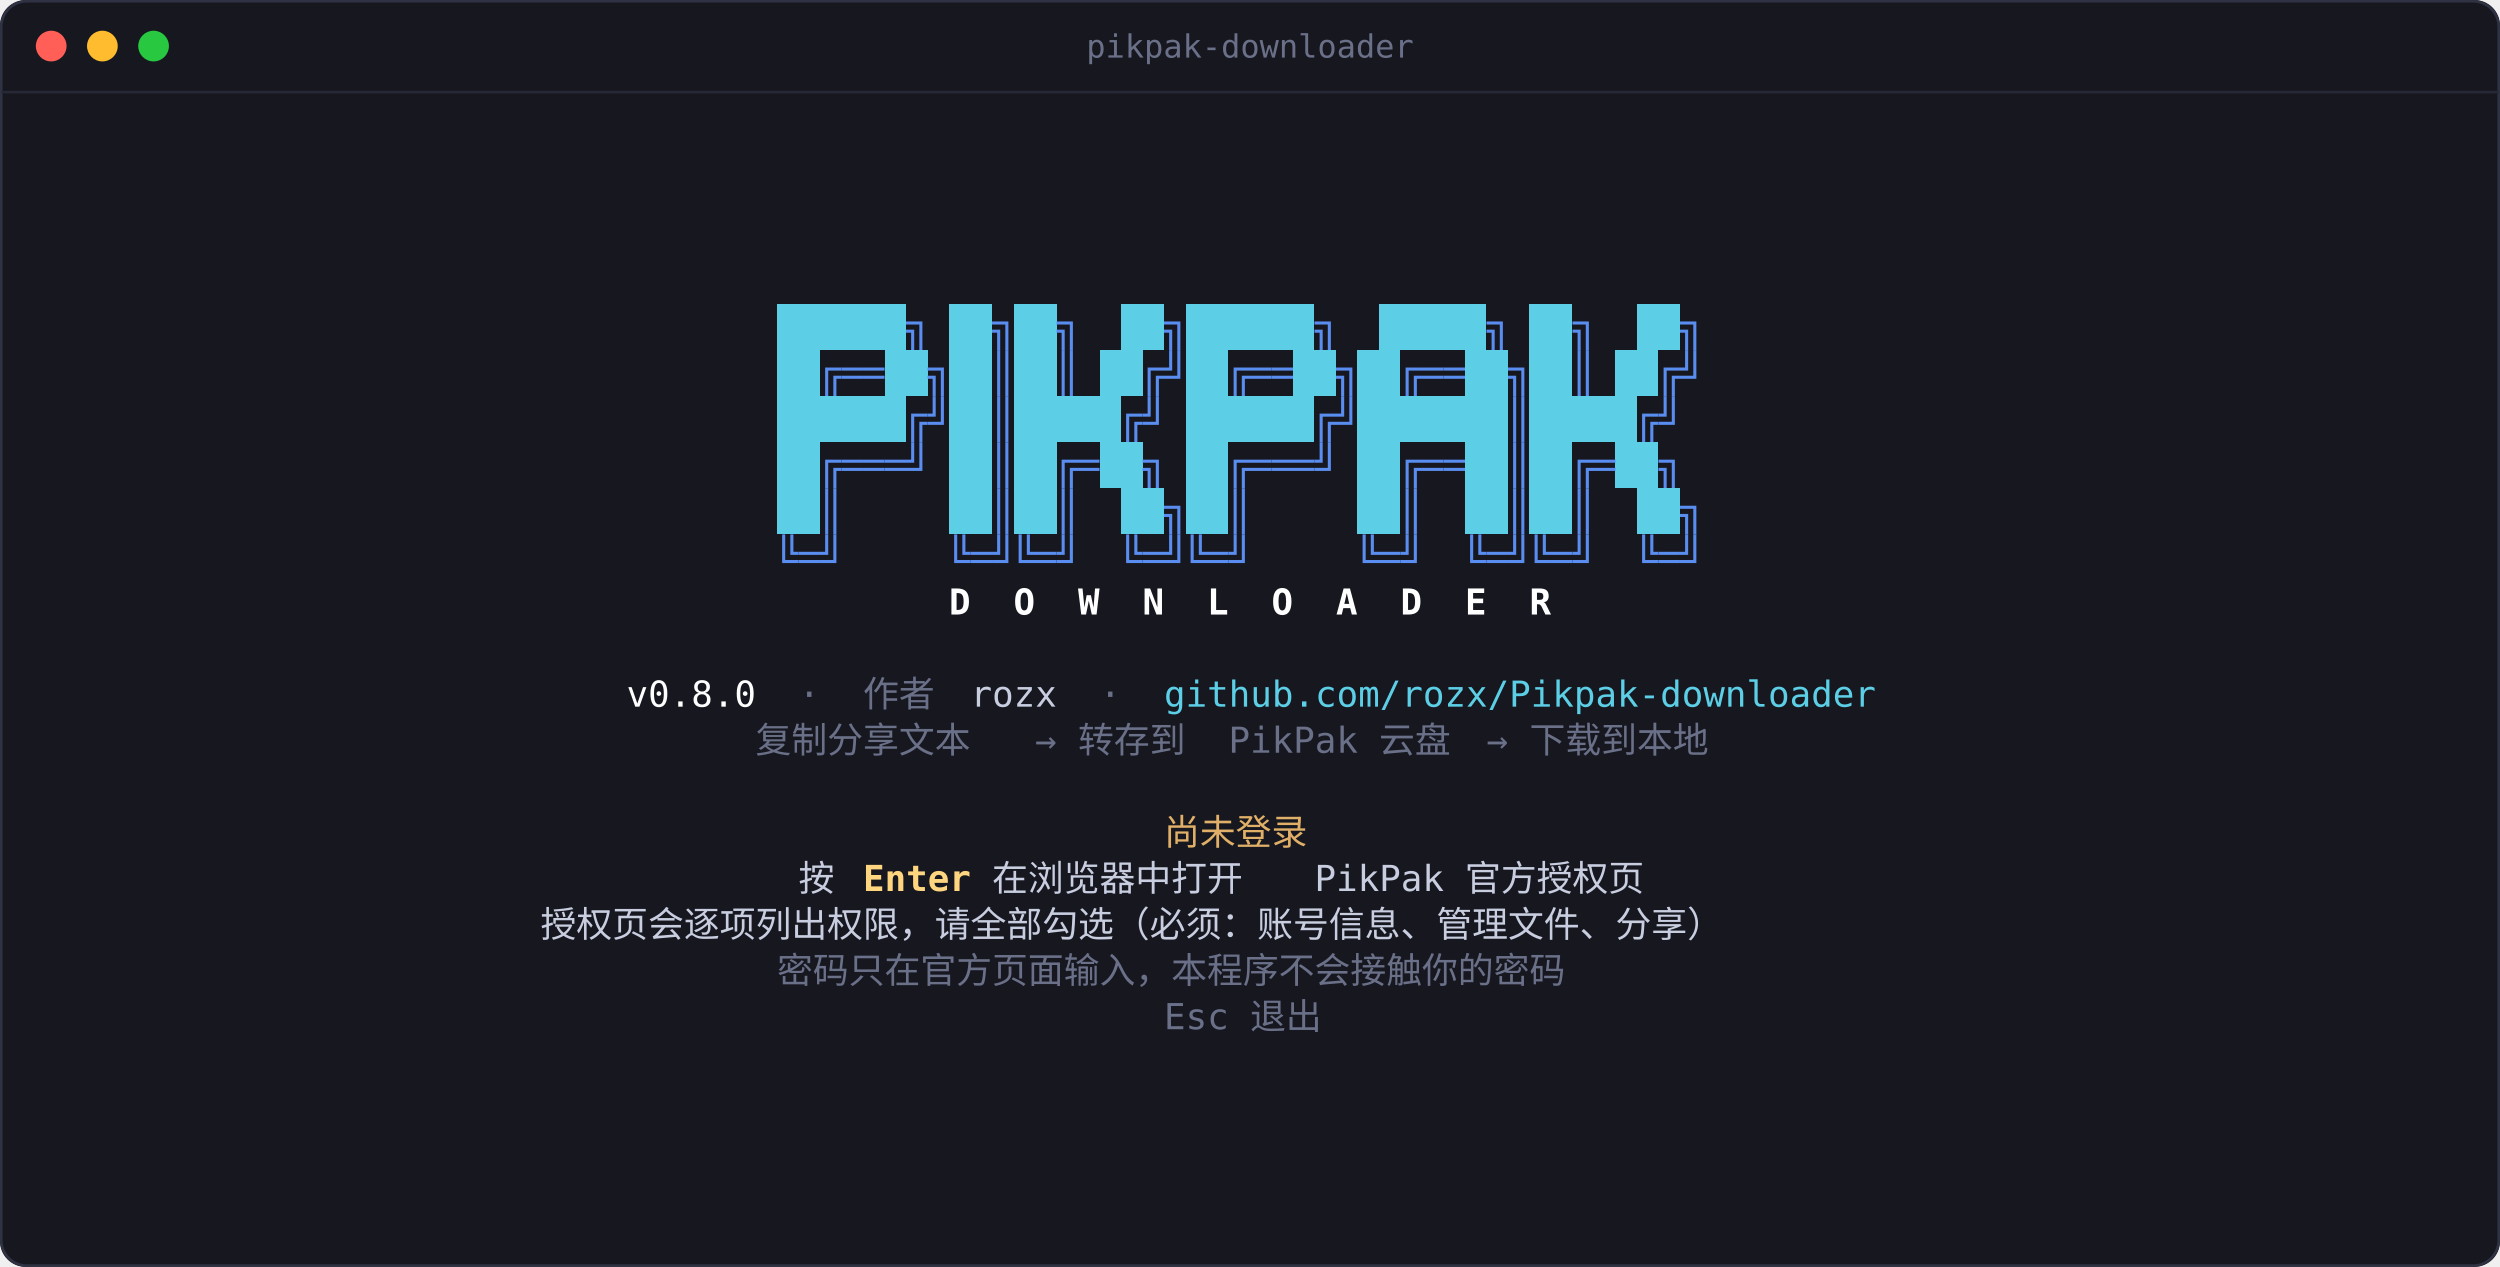
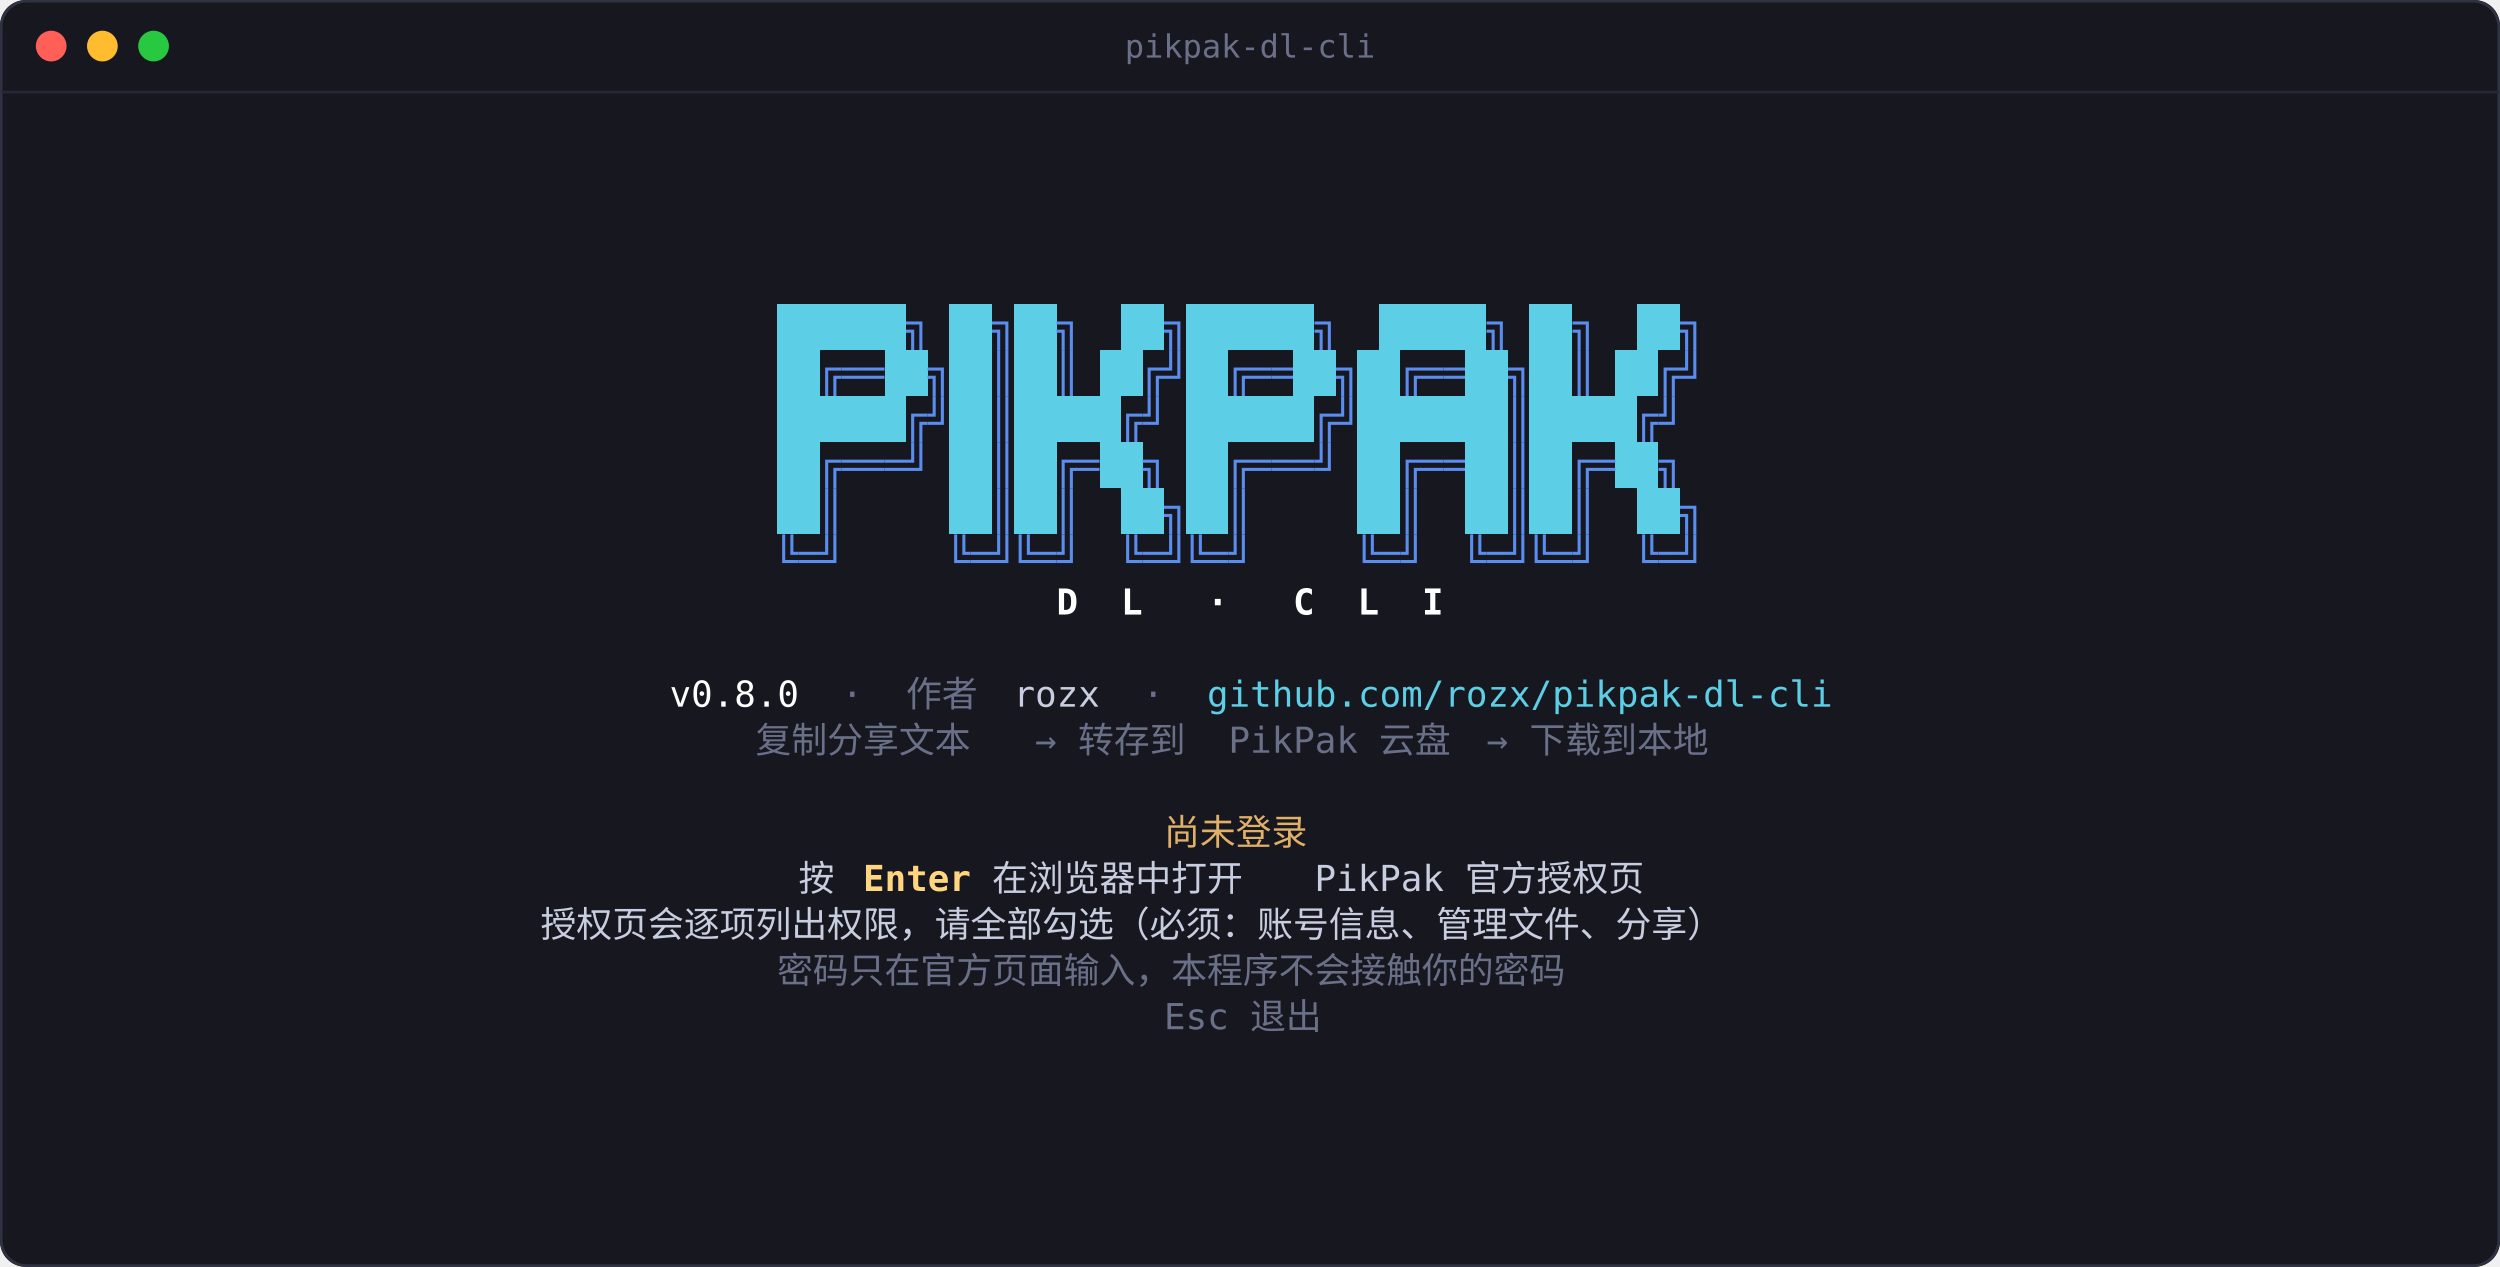
<svg xmlns="http://www.w3.org/2000/svg" width="976.8" height="495" viewBox="0 0 976.8 495" role="img" aria-label="首次启动：在浏览器中完成 PikPak 官方授权">
  <g font-family="'Cascadia Mono', 'JetBrains Mono', 'SF Mono', Menlo, Consolas, 'DejaVu Sans Mono', 'Microsoft YaHei UI', 'PingFang SC', 'Noto Sans Mono CJK SC', monospace" font-size="14" xml:space="preserve">
    <rect width="976.8" height="495" rx="10" fill="#16171f" />
    <rect x="0.5" y="0.5" width="975.8" height="494" rx="10" fill="none" stroke="#2f3242" />
    <path d="M0.5 36H976.3" stroke="#262836" />
    <circle cx="20" cy="18" r="6" fill="#ff5f57" />
    <circle cx="40" cy="18" r="6" fill="#febc2e" />
    <circle cx="60" cy="18" r="6" fill="#28c840" />
-     <text x="488.4" y="22.5" fill="#6b7089" text-anchor="middle" font-size="12.5">pikpak-downloader</text>
+     <text x="488.4" y="22.5" fill="#6b7089" text-anchor="middle" font-size="12.5">pikpak-dl-cli</text>
    <rect x="303.6" y="118.8" width="50.4" height="18" fill="#5ccfe6" shape-rendering="crispEdges" />
    <rect x="370.8" y="118.8" width="16.8" height="18" fill="#5ccfe6" shape-rendering="crispEdges" />
    <rect x="396" y="118.8" width="16.8" height="18" fill="#5ccfe6" shape-rendering="crispEdges" />
    <rect x="438" y="118.8" width="16.8" height="18" fill="#5ccfe6" shape-rendering="crispEdges" />
    <rect x="463.2" y="118.8" width="50.4" height="18" fill="#5ccfe6" shape-rendering="crispEdges" />
    <rect x="538.8" y="118.8" width="42" height="18" fill="#5ccfe6" shape-rendering="crispEdges" />
    <rect x="597.6" y="118.8" width="16.8" height="18" fill="#5ccfe6" shape-rendering="crispEdges" />
    <rect x="639.6" y="118.8" width="16.8" height="18" fill="#5ccfe6" shape-rendering="crispEdges" />
    <path d="M354 126.2H359.8V136.8M354 129.4H356.6V136.8" stroke="#5a8df0" stroke-width="1.2" fill="none" />
    <path d="M387.6 126.2H393.4V136.8M387.6 129.4H390.2V136.8" stroke="#5a8df0" stroke-width="1.2" fill="none" />
    <path d="M412.8 126.2H418.6V136.8M412.8 129.4H415.4V136.8" stroke="#5a8df0" stroke-width="1.2" fill="none" />
    <path d="M454.8 126.2H460.6V136.8M454.8 129.4H457.4V136.8" stroke="#5a8df0" stroke-width="1.2" fill="none" />
    <path d="M513.6 126.2H519.4V136.8M513.6 129.4H516.2V136.8" stroke="#5a8df0" stroke-width="1.2" fill="none" />
    <path d="M580.8 126.2H586.6V136.8M580.8 129.4H583.4V136.8" stroke="#5a8df0" stroke-width="1.2" fill="none" />
    <path d="M614.4 126.2H620.2V136.8M614.4 129.4H617V136.8" stroke="#5a8df0" stroke-width="1.2" fill="none" />
    <path d="M656.4 126.2H662.2V136.8M656.4 129.4H659V136.8" stroke="#5a8df0" stroke-width="1.2" fill="none" />
    <rect x="303.6" y="136.8" width="16.8" height="18" fill="#5ccfe6" shape-rendering="crispEdges" />
    <rect x="345.6" y="136.8" width="16.8" height="18" fill="#5ccfe6" shape-rendering="crispEdges" />
    <rect x="370.8" y="136.8" width="16.8" height="18" fill="#5ccfe6" shape-rendering="crispEdges" />
    <rect x="396" y="136.8" width="16.8" height="18" fill="#5ccfe6" shape-rendering="crispEdges" />
    <rect x="429.6" y="136.8" width="16.8" height="18" fill="#5ccfe6" shape-rendering="crispEdges" />
    <rect x="463.2" y="136.8" width="16.8" height="18" fill="#5ccfe6" shape-rendering="crispEdges" />
    <rect x="505.2" y="136.8" width="16.8" height="18" fill="#5ccfe6" shape-rendering="crispEdges" />
    <rect x="530.4" y="136.8" width="16.8" height="18" fill="#5ccfe6" shape-rendering="crispEdges" />
    <rect x="572.4" y="136.8" width="16.8" height="18" fill="#5ccfe6" shape-rendering="crispEdges" />
    <rect x="597.6" y="136.8" width="16.8" height="18" fill="#5ccfe6" shape-rendering="crispEdges" />
    <rect x="631.2" y="136.8" width="16.8" height="18" fill="#5ccfe6" shape-rendering="crispEdges" />
    <path d="M328.8 144.2H323V154.8M328.8 147.4H326.2V154.8" stroke="#5a8df0" stroke-width="1.2" fill="none" />
    <path d="M328.8 144.2H337.2M328.8 147.4H337.2" stroke="#5a8df0" stroke-width="1.2" fill="none" />
    <path d="M337.2 144.2H345.6M337.2 147.4H345.6" stroke="#5a8df0" stroke-width="1.2" fill="none" />
    <path d="M362.4 144.2H368.2V154.8M362.4 147.4H365V154.8" stroke="#5a8df0" stroke-width="1.2" fill="none" />
    <path d="M390.2 136.8V154.8M393.4 136.8V154.8" stroke="#5a8df0" stroke-width="1.2" fill="none" />
    <path d="M415.4 136.8V154.8M418.6 136.8V154.8" stroke="#5a8df0" stroke-width="1.2" fill="none" />
    <path d="M454.8 144.2H449V154.8M454.8 147.4H452.2V154.8" stroke="#5a8df0" stroke-width="1.2" fill="none" />
    <path d="M460.6 136.8V147.4H454.8M457.4 136.8V144.2H454.8" stroke="#5a8df0" stroke-width="1.2" fill="none" />
    <path d="M488.4 144.2H482.6V154.8M488.4 147.4H485.8V154.8" stroke="#5a8df0" stroke-width="1.2" fill="none" />
    <path d="M488.4 144.2H496.8M488.4 147.4H496.8" stroke="#5a8df0" stroke-width="1.2" fill="none" />
    <path d="M496.8 144.2H505.2M496.8 147.4H505.2" stroke="#5a8df0" stroke-width="1.2" fill="none" />
    <path d="M522 144.2H527.8V154.8M522 147.4H524.6V154.8" stroke="#5a8df0" stroke-width="1.2" fill="none" />
    <path d="M555.6 144.2H549.8V154.8M555.6 147.4H553V154.8" stroke="#5a8df0" stroke-width="1.2" fill="none" />
    <path d="M555.6 144.2H564M555.6 147.4H564" stroke="#5a8df0" stroke-width="1.2" fill="none" />
    <path d="M564 144.2H572.4M564 147.4H572.4" stroke="#5a8df0" stroke-width="1.2" fill="none" />
    <path d="M589.2 144.2H595V154.8M589.2 147.4H591.8V154.8" stroke="#5a8df0" stroke-width="1.2" fill="none" />
    <path d="M617 136.8V154.8M620.2 136.8V154.8" stroke="#5a8df0" stroke-width="1.2" fill="none" />
    <path d="M656.4 144.2H650.6V154.8M656.4 147.4H653.8V154.8" stroke="#5a8df0" stroke-width="1.2" fill="none" />
    <path d="M662.2 136.8V147.4H656.4M659 136.8V144.2H656.4" stroke="#5a8df0" stroke-width="1.2" fill="none" />
    <rect x="303.6" y="154.8" width="50.4" height="18" fill="#5ccfe6" shape-rendering="crispEdges" />
    <rect x="370.8" y="154.8" width="16.8" height="18" fill="#5ccfe6" shape-rendering="crispEdges" />
    <rect x="396" y="154.8" width="42" height="18" fill="#5ccfe6" shape-rendering="crispEdges" />
    <rect x="463.2" y="154.8" width="50.4" height="18" fill="#5ccfe6" shape-rendering="crispEdges" />
    <rect x="530.4" y="154.8" width="58.8" height="18" fill="#5ccfe6" shape-rendering="crispEdges" />
    <rect x="597.6" y="154.8" width="42" height="18" fill="#5ccfe6" shape-rendering="crispEdges" />
    <path d="M362.4 162.2H356.6V172.8M362.4 165.4H359.8V172.8" stroke="#5a8df0" stroke-width="1.2" fill="none" />
    <path d="M368.2 154.8V165.4H362.4M365 154.8V162.2H362.4" stroke="#5a8df0" stroke-width="1.2" fill="none" />
    <path d="M390.2 154.8V172.8M393.4 154.8V172.8" stroke="#5a8df0" stroke-width="1.2" fill="none" />
    <path d="M446.4 162.2H440.6V172.8M446.4 165.4H443.8V172.8" stroke="#5a8df0" stroke-width="1.2" fill="none" />
    <path d="M452.2 154.8V165.4H446.4M449 154.8V162.2H446.4" stroke="#5a8df0" stroke-width="1.2" fill="none" />
    <path d="M522 162.2H516.2V172.8M522 165.4H519.4V172.8" stroke="#5a8df0" stroke-width="1.2" fill="none" />
    <path d="M527.8 154.8V165.4H522M524.6 154.8V162.2H522" stroke="#5a8df0" stroke-width="1.2" fill="none" />
    <path d="M591.8 154.8V172.8M595 154.8V172.8" stroke="#5a8df0" stroke-width="1.2" fill="none" />
    <path d="M648 162.2H642.2V172.8M648 165.4H645.4V172.8" stroke="#5a8df0" stroke-width="1.2" fill="none" />
    <path d="M653.8 154.8V165.4H648M650.6 154.8V162.2H648" stroke="#5a8df0" stroke-width="1.2" fill="none" />
    <rect x="303.6" y="172.8" width="16.8" height="18" fill="#5ccfe6" shape-rendering="crispEdges" />
    <rect x="370.8" y="172.8" width="16.8" height="18" fill="#5ccfe6" shape-rendering="crispEdges" />
    <rect x="396" y="172.8" width="16.8" height="18" fill="#5ccfe6" shape-rendering="crispEdges" />
    <rect x="429.6" y="172.8" width="16.8" height="18" fill="#5ccfe6" shape-rendering="crispEdges" />
    <rect x="463.2" y="172.8" width="16.8" height="18" fill="#5ccfe6" shape-rendering="crispEdges" />
    <rect x="530.4" y="172.8" width="16.8" height="18" fill="#5ccfe6" shape-rendering="crispEdges" />
    <rect x="572.4" y="172.8" width="16.8" height="18" fill="#5ccfe6" shape-rendering="crispEdges" />
    <rect x="597.6" y="172.8" width="16.8" height="18" fill="#5ccfe6" shape-rendering="crispEdges" />
    <rect x="631.2" y="172.8" width="16.8" height="18" fill="#5ccfe6" shape-rendering="crispEdges" />
    <path d="M328.8 180.2H323V190.8M328.8 183.4H326.2V190.8" stroke="#5a8df0" stroke-width="1.2" fill="none" />
    <path d="M328.8 180.2H337.2M328.8 183.4H337.2" stroke="#5a8df0" stroke-width="1.2" fill="none" />
    <path d="M337.2 180.2H345.6M337.2 183.4H345.6" stroke="#5a8df0" stroke-width="1.2" fill="none" />
    <path d="M345.6 180.2H354M345.6 183.4H354" stroke="#5a8df0" stroke-width="1.2" fill="none" />
    <path d="M359.8 172.8V183.4H354M356.6 172.8V180.2H354" stroke="#5a8df0" stroke-width="1.2" fill="none" />
    <path d="M390.2 172.8V190.8M393.4 172.8V190.8" stroke="#5a8df0" stroke-width="1.2" fill="none" />
    <path d="M421.2 180.2H415.4V190.8M421.2 183.4H418.6V190.8" stroke="#5a8df0" stroke-width="1.2" fill="none" />
    <path d="M421.2 180.2H429.6M421.2 183.4H429.6" stroke="#5a8df0" stroke-width="1.2" fill="none" />
    <path d="M446.4 180.2H452.2V190.8M446.4 183.4H449V190.8" stroke="#5a8df0" stroke-width="1.2" fill="none" />
    <path d="M488.4 180.2H482.6V190.8M488.4 183.4H485.8V190.8" stroke="#5a8df0" stroke-width="1.2" fill="none" />
    <path d="M488.4 180.2H496.8M488.4 183.4H496.8" stroke="#5a8df0" stroke-width="1.2" fill="none" />
    <path d="M496.8 180.2H505.2M496.8 183.4H505.2" stroke="#5a8df0" stroke-width="1.2" fill="none" />
    <path d="M505.2 180.2H513.6M505.2 183.4H513.6" stroke="#5a8df0" stroke-width="1.2" fill="none" />
    <path d="M519.4 172.8V183.4H513.6M516.2 172.8V180.2H513.6" stroke="#5a8df0" stroke-width="1.2" fill="none" />
    <path d="M555.6 180.2H549.8V190.8M555.6 183.4H553V190.8" stroke="#5a8df0" stroke-width="1.2" fill="none" />
    <path d="M555.6 180.2H564M555.6 183.4H564" stroke="#5a8df0" stroke-width="1.2" fill="none" />
    <path d="M564 180.2H572.4M564 183.4H572.4" stroke="#5a8df0" stroke-width="1.2" fill="none" />
    <path d="M591.8 172.8V190.8M595 172.8V190.8" stroke="#5a8df0" stroke-width="1.2" fill="none" />
    <path d="M622.8 180.2H617V190.8M622.8 183.4H620.2V190.8" stroke="#5a8df0" stroke-width="1.2" fill="none" />
    <path d="M622.8 180.2H631.2M622.8 183.4H631.2" stroke="#5a8df0" stroke-width="1.2" fill="none" />
    <path d="M648 180.2H653.8V190.8M648 183.4H650.6V190.8" stroke="#5a8df0" stroke-width="1.2" fill="none" />
    <rect x="303.6" y="190.8" width="16.8" height="18" fill="#5ccfe6" shape-rendering="crispEdges" />
    <rect x="370.8" y="190.8" width="16.8" height="18" fill="#5ccfe6" shape-rendering="crispEdges" />
    <rect x="396" y="190.8" width="16.8" height="18" fill="#5ccfe6" shape-rendering="crispEdges" />
    <rect x="438" y="190.8" width="16.8" height="18" fill="#5ccfe6" shape-rendering="crispEdges" />
    <rect x="463.2" y="190.8" width="16.8" height="18" fill="#5ccfe6" shape-rendering="crispEdges" />
    <rect x="530.4" y="190.8" width="16.8" height="18" fill="#5ccfe6" shape-rendering="crispEdges" />
    <rect x="572.4" y="190.8" width="16.8" height="18" fill="#5ccfe6" shape-rendering="crispEdges" />
    <rect x="597.6" y="190.8" width="16.8" height="18" fill="#5ccfe6" shape-rendering="crispEdges" />
    <rect x="639.6" y="190.8" width="16.8" height="18" fill="#5ccfe6" shape-rendering="crispEdges" />
    <path d="M323 190.8V208.8M326.2 190.8V208.8" stroke="#5a8df0" stroke-width="1.2" fill="none" />
    <path d="M390.2 190.8V208.8M393.4 190.8V208.8" stroke="#5a8df0" stroke-width="1.2" fill="none" />
    <path d="M415.4 190.8V208.8M418.6 190.8V208.8" stroke="#5a8df0" stroke-width="1.2" fill="none" />
    <path d="M454.8 198.2H460.6V208.8M454.8 201.4H457.4V208.8" stroke="#5a8df0" stroke-width="1.2" fill="none" />
    <path d="M482.6 190.8V208.8M485.8 190.8V208.8" stroke="#5a8df0" stroke-width="1.2" fill="none" />
    <path d="M549.8 190.8V208.8M553 190.8V208.8" stroke="#5a8df0" stroke-width="1.2" fill="none" />
    <path d="M591.8 190.8V208.8M595 190.8V208.8" stroke="#5a8df0" stroke-width="1.2" fill="none" />
    <path d="M617 190.8V208.8M620.2 190.8V208.8" stroke="#5a8df0" stroke-width="1.2" fill="none" />
    <path d="M656.4 198.2H662.2V208.8M656.4 201.4H659V208.8" stroke="#5a8df0" stroke-width="1.2" fill="none" />
    <path d="M306.2 208.8V219.4H312M309.4 208.8V216.2H312" stroke="#5a8df0" stroke-width="1.2" fill="none" />
    <path d="M312 216.2H320.4M312 219.4H320.4" stroke="#5a8df0" stroke-width="1.2" fill="none" />
    <path d="M326.2 208.8V219.4H320.4M323 208.8V216.2H320.4" stroke="#5a8df0" stroke-width="1.2" fill="none" />
    <path d="M373.4 208.8V219.4H379.2M376.6 208.8V216.2H379.2" stroke="#5a8df0" stroke-width="1.2" fill="none" />
    <path d="M379.2 216.2H387.6M379.2 219.4H387.6" stroke="#5a8df0" stroke-width="1.2" fill="none" />
    <path d="M393.4 208.8V219.4H387.6M390.2 208.8V216.2H387.6" stroke="#5a8df0" stroke-width="1.2" fill="none" />
    <path d="M398.6 208.8V219.4H404.4M401.8 208.8V216.2H404.4" stroke="#5a8df0" stroke-width="1.2" fill="none" />
    <path d="M404.4 216.2H412.8M404.4 219.4H412.8" stroke="#5a8df0" stroke-width="1.2" fill="none" />
    <path d="M418.6 208.8V219.4H412.8M415.4 208.8V216.2H412.8" stroke="#5a8df0" stroke-width="1.2" fill="none" />
    <path d="M440.6 208.8V219.4H446.4M443.8 208.8V216.2H446.4" stroke="#5a8df0" stroke-width="1.2" fill="none" />
    <path d="M446.4 216.2H454.8M446.4 219.4H454.8" stroke="#5a8df0" stroke-width="1.2" fill="none" />
    <path d="M460.6 208.8V219.4H454.8M457.4 208.8V216.2H454.8" stroke="#5a8df0" stroke-width="1.2" fill="none" />
    <path d="M465.8 208.8V219.4H471.6M469 208.8V216.2H471.6" stroke="#5a8df0" stroke-width="1.2" fill="none" />
    <path d="M471.6 216.2H480M471.6 219.4H480" stroke="#5a8df0" stroke-width="1.2" fill="none" />
    <path d="M485.8 208.8V219.4H480M482.6 208.8V216.2H480" stroke="#5a8df0" stroke-width="1.2" fill="none" />
    <path d="M533 208.8V219.4H538.8M536.2 208.8V216.2H538.8" stroke="#5a8df0" stroke-width="1.2" fill="none" />
    <path d="M538.8 216.2H547.2M538.8 219.4H547.2" stroke="#5a8df0" stroke-width="1.2" fill="none" />
    <path d="M553 208.8V219.4H547.2M549.8 208.8V216.2H547.2" stroke="#5a8df0" stroke-width="1.2" fill="none" />
    <path d="M575 208.8V219.4H580.8M578.2 208.8V216.2H580.8" stroke="#5a8df0" stroke-width="1.2" fill="none" />
    <path d="M580.8 216.2H589.2M580.8 219.4H589.2" stroke="#5a8df0" stroke-width="1.2" fill="none" />
    <path d="M595 208.8V219.4H589.2M591.8 208.8V216.2H589.2" stroke="#5a8df0" stroke-width="1.2" fill="none" />
    <path d="M600.2 208.8V219.4H606M603.4 208.8V216.2H606" stroke="#5a8df0" stroke-width="1.2" fill="none" />
    <path d="M606 216.2H614.4M606 219.4H614.4" stroke="#5a8df0" stroke-width="1.2" fill="none" />
    <path d="M620.2 208.8V219.4H614.4M617 208.8V216.2H614.4" stroke="#5a8df0" stroke-width="1.2" fill="none" />
    <path d="M642.2 208.8V219.4H648M645.4 208.8V216.2H648" stroke="#5a8df0" stroke-width="1.2" fill="none" />
    <path d="M648 216.2H656.4M648 219.4H656.4" stroke="#5a8df0" stroke-width="1.2" fill="none" />
    <path d="M662.2 208.8V219.4H656.4M659 208.8V216.2H656.4" stroke="#5a8df0" stroke-width="1.2" fill="none" />
-     <text x="370.8" y="240.12" fill="#ffffff" font-weight="700">D</text>
-     <text x="396" y="240.12" fill="#ffffff" font-weight="700">O</text>
-     <text x="421.2" y="240.12" fill="#ffffff" font-weight="700">W</text>
-     <text x="446.4" y="240.12" fill="#ffffff" font-weight="700">N</text>
-     <text x="471.6" y="240.12" fill="#ffffff" font-weight="700">L</text>
-     <text x="496.8" y="240.12" fill="#ffffff" font-weight="700">O</text>
-     <text x="522" y="240.12" fill="#ffffff" font-weight="700">A</text>
-     <text x="547.2" y="240.12" fill="#ffffff" font-weight="700">D</text>
-     <text x="572.4" y="240.12" fill="#ffffff" font-weight="700">E</text>
-     <text x="597.6" y="240.12" fill="#ffffff" font-weight="700">R</text>
-     <text x="244.8 253.2 261.6 270 278.4 286.8" y="276.12" fill="#ffffff">v0.8.0</text>
-     <text x="312" y="276.12" fill="#6b7089">·</text>
-     <text x="337.2 354" y="276.12" fill="#6b7089">作者</text>
-     <text x="379.2 387.6 396 404.4" y="276.12" fill="#c8cee0">rozx</text>
-     <text x="429.6" y="276.12" fill="#6b7089">·</text>
-     <text x="454.8 463.2 471.6 480 488.4 496.8 505.2 513.6 522 530.4 538.8 547.2 555.6 564 572.4 580.8 589.2 597.6 606 614.4 622.8 631.2 639.6 648 656.4 664.8 673.2 681.6 690 698.4 706.8 715.2 723.6" y="276.12" fill="#5ccfe6">github.com/rozx/Pikpak-downloader</text>
+     <text x="412.8" y="240.12" fill="#ffffff" font-weight="700">D</text>
+     <text x="438" y="240.12" fill="#ffffff" font-weight="700">L</text>
+     <text x="471.6" y="240.12" fill="#ffffff" font-weight="700">·</text>
+     <text x="505.2" y="240.12" fill="#ffffff" font-weight="700">C</text>
+     <text x="530.4" y="240.12" fill="#ffffff" font-weight="700">L</text>
+     <text x="555.6" y="240.12" fill="#ffffff" font-weight="700">I</text>
+     <text x="261.6 270 278.4 286.8 295.2 303.6" y="276.12" fill="#ffffff">v0.8.0</text>
+     <text x="328.8" y="276.12" fill="#6b7089">·</text>
+     <text x="354 370.8" y="276.12" fill="#6b7089">作者</text>
+     <text x="396 404.4 412.8 421.2" y="276.12" fill="#c8cee0">rozx</text>
+     <text x="446.4" y="276.12" fill="#6b7089">·</text>
+     <text x="471.6 480 488.4 496.8 505.2 513.6 522 530.4 538.8 547.2 555.6 564 572.4 580.8 589.2 597.6 606 614.4 622.8 631.2 639.6 648 656.4 664.8 673.2 681.6 690 698.4 706.8" y="276.12" fill="#5ccfe6">github.com/rozx/pikpak-dl-cli</text>
    <text x="295.2 312 328.8 345.6 362.4 379.2" y="294.12" fill="#6b7089">复制分享文本</text>
    <text x="404.4" y="294.12" fill="#6b7089">→</text>
    <text x="421.2 438 454.8" y="294.12" fill="#6b7089">转存到</text>
    <text x="480 488.4 496.8 505.2 513.6 522" y="294.12" fill="#6b7089">PikPak</text>
    <text x="538.8 555.6" y="294.12" fill="#6b7089">云盘</text>
    <text x="580.8" y="294.12" fill="#6b7089">→</text>
    <text x="597.6 614.4 631.2 648 664.8" y="294.12" fill="#6b7089">下载到本地</text>
    <text x="454.8 471.6 488.4 505.2" y="330.12" fill="#e0af68">尚未登录</text>
    <text x="312" y="348.12" fill="#c8cee0">按</text>
    <text x="337.2 345.6 354 362.4 370.8" y="348.12" fill="#ffd580" font-weight="700">Enter</text>
    <text x="387.6 404.4 421.2 438 454.8 471.6 488.4" y="348.12" fill="#c8cee0">在浏览器中打开</text>
    <text x="513.6 522 530.4 538.8 547.2 555.6" y="348.12" fill="#c8cee0">PikPak</text>
    <text x="572.4 589.2 606 622.8 639.6" y="348.12" fill="#c8cee0">官方授权页</text>
    <text x="211.2 228 244.8 261.6 278.4 295.2 312 328.8 345.6 362.4 379.2 396 412.8 429.6 446.4 463.2 480 496.8 513.6 530.4 547.2 564 580.8 597.6 614.4 631.2 648 664.8 681.6 698.4 715.2 732 748.8" y="366.12" fill="#c8cee0">授权页会逐项列出权限，请全部勾选（必须：账号信息、管理文件、分享）</text>
    <text x="303.6 320.4 337.2 354 370.8 387.6 404.4 421.2 438 454.8 471.6 488.4 505.2 522 538.8 555.6 572.4 589.2 606 622.8 639.6 656.4" y="384.12" fill="#6b7089">密码只在官方页面输入，本程序不会接触你的密码</text>
    <text x="454.8 463.2 471.6" y="402.12" fill="#6b7089">Esc</text>
    <text x="488.4 505.2" y="402.12" fill="#6b7089">退出</text>
  </g>
</svg>
